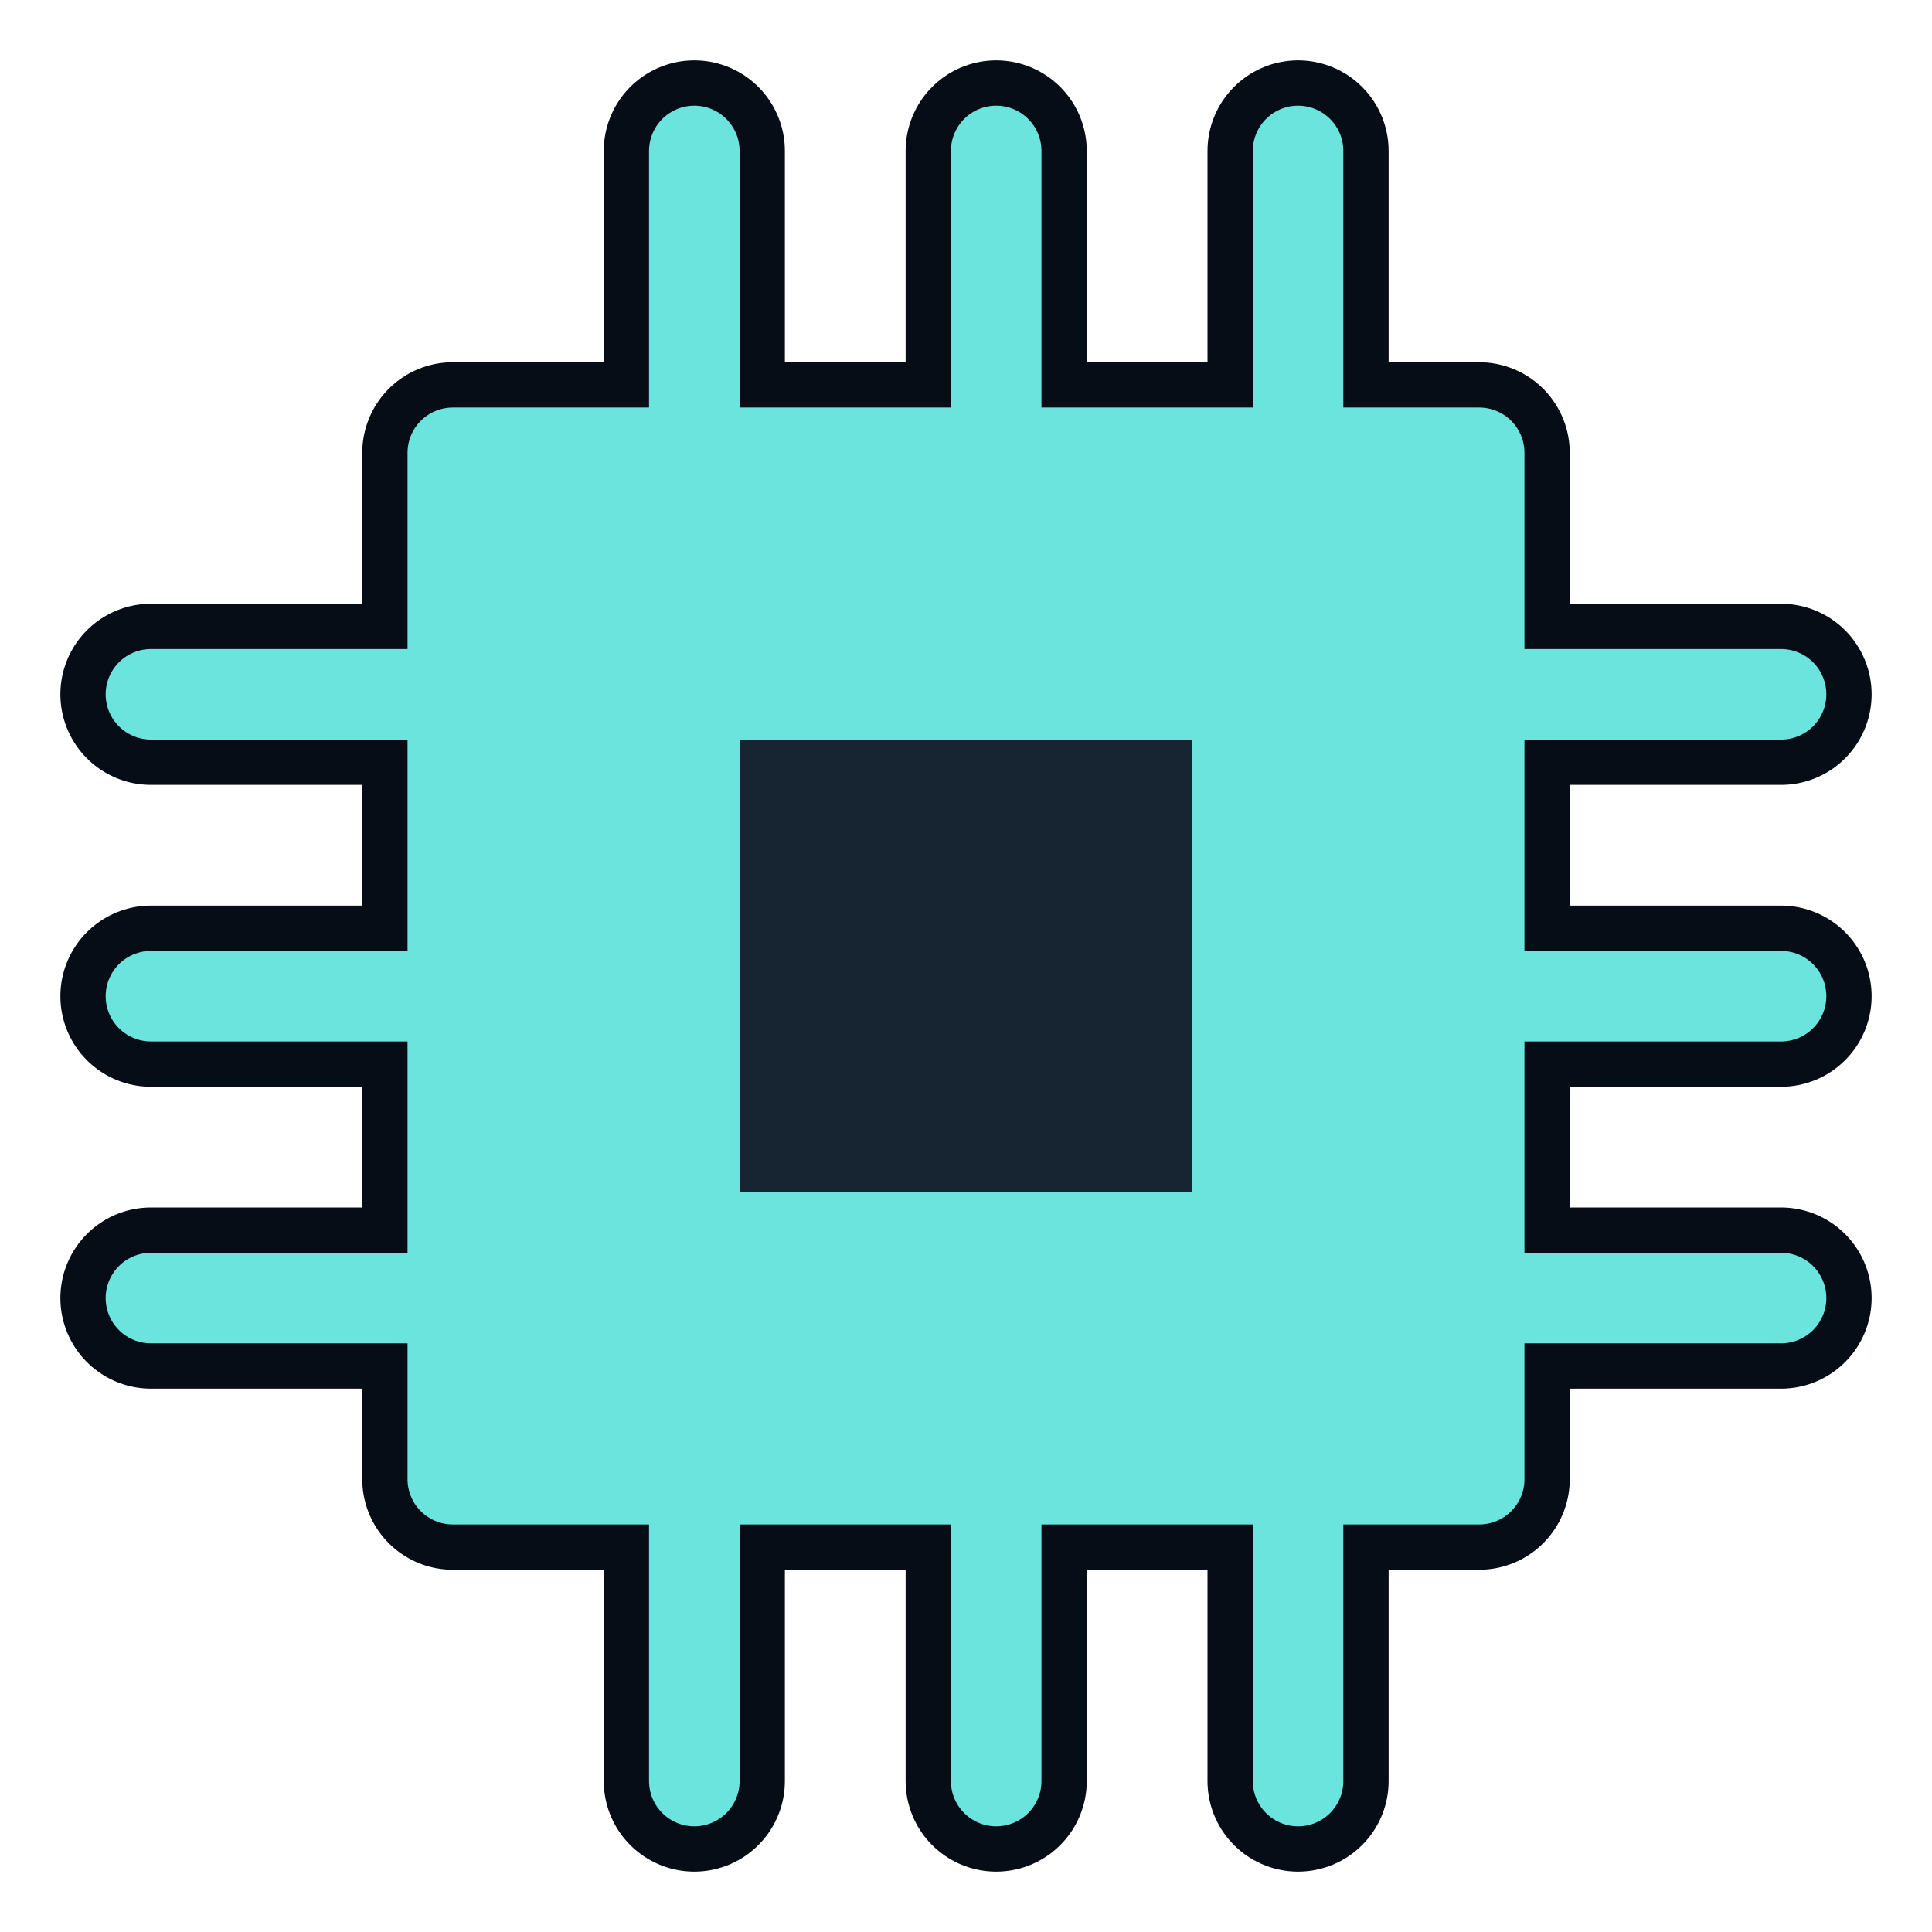
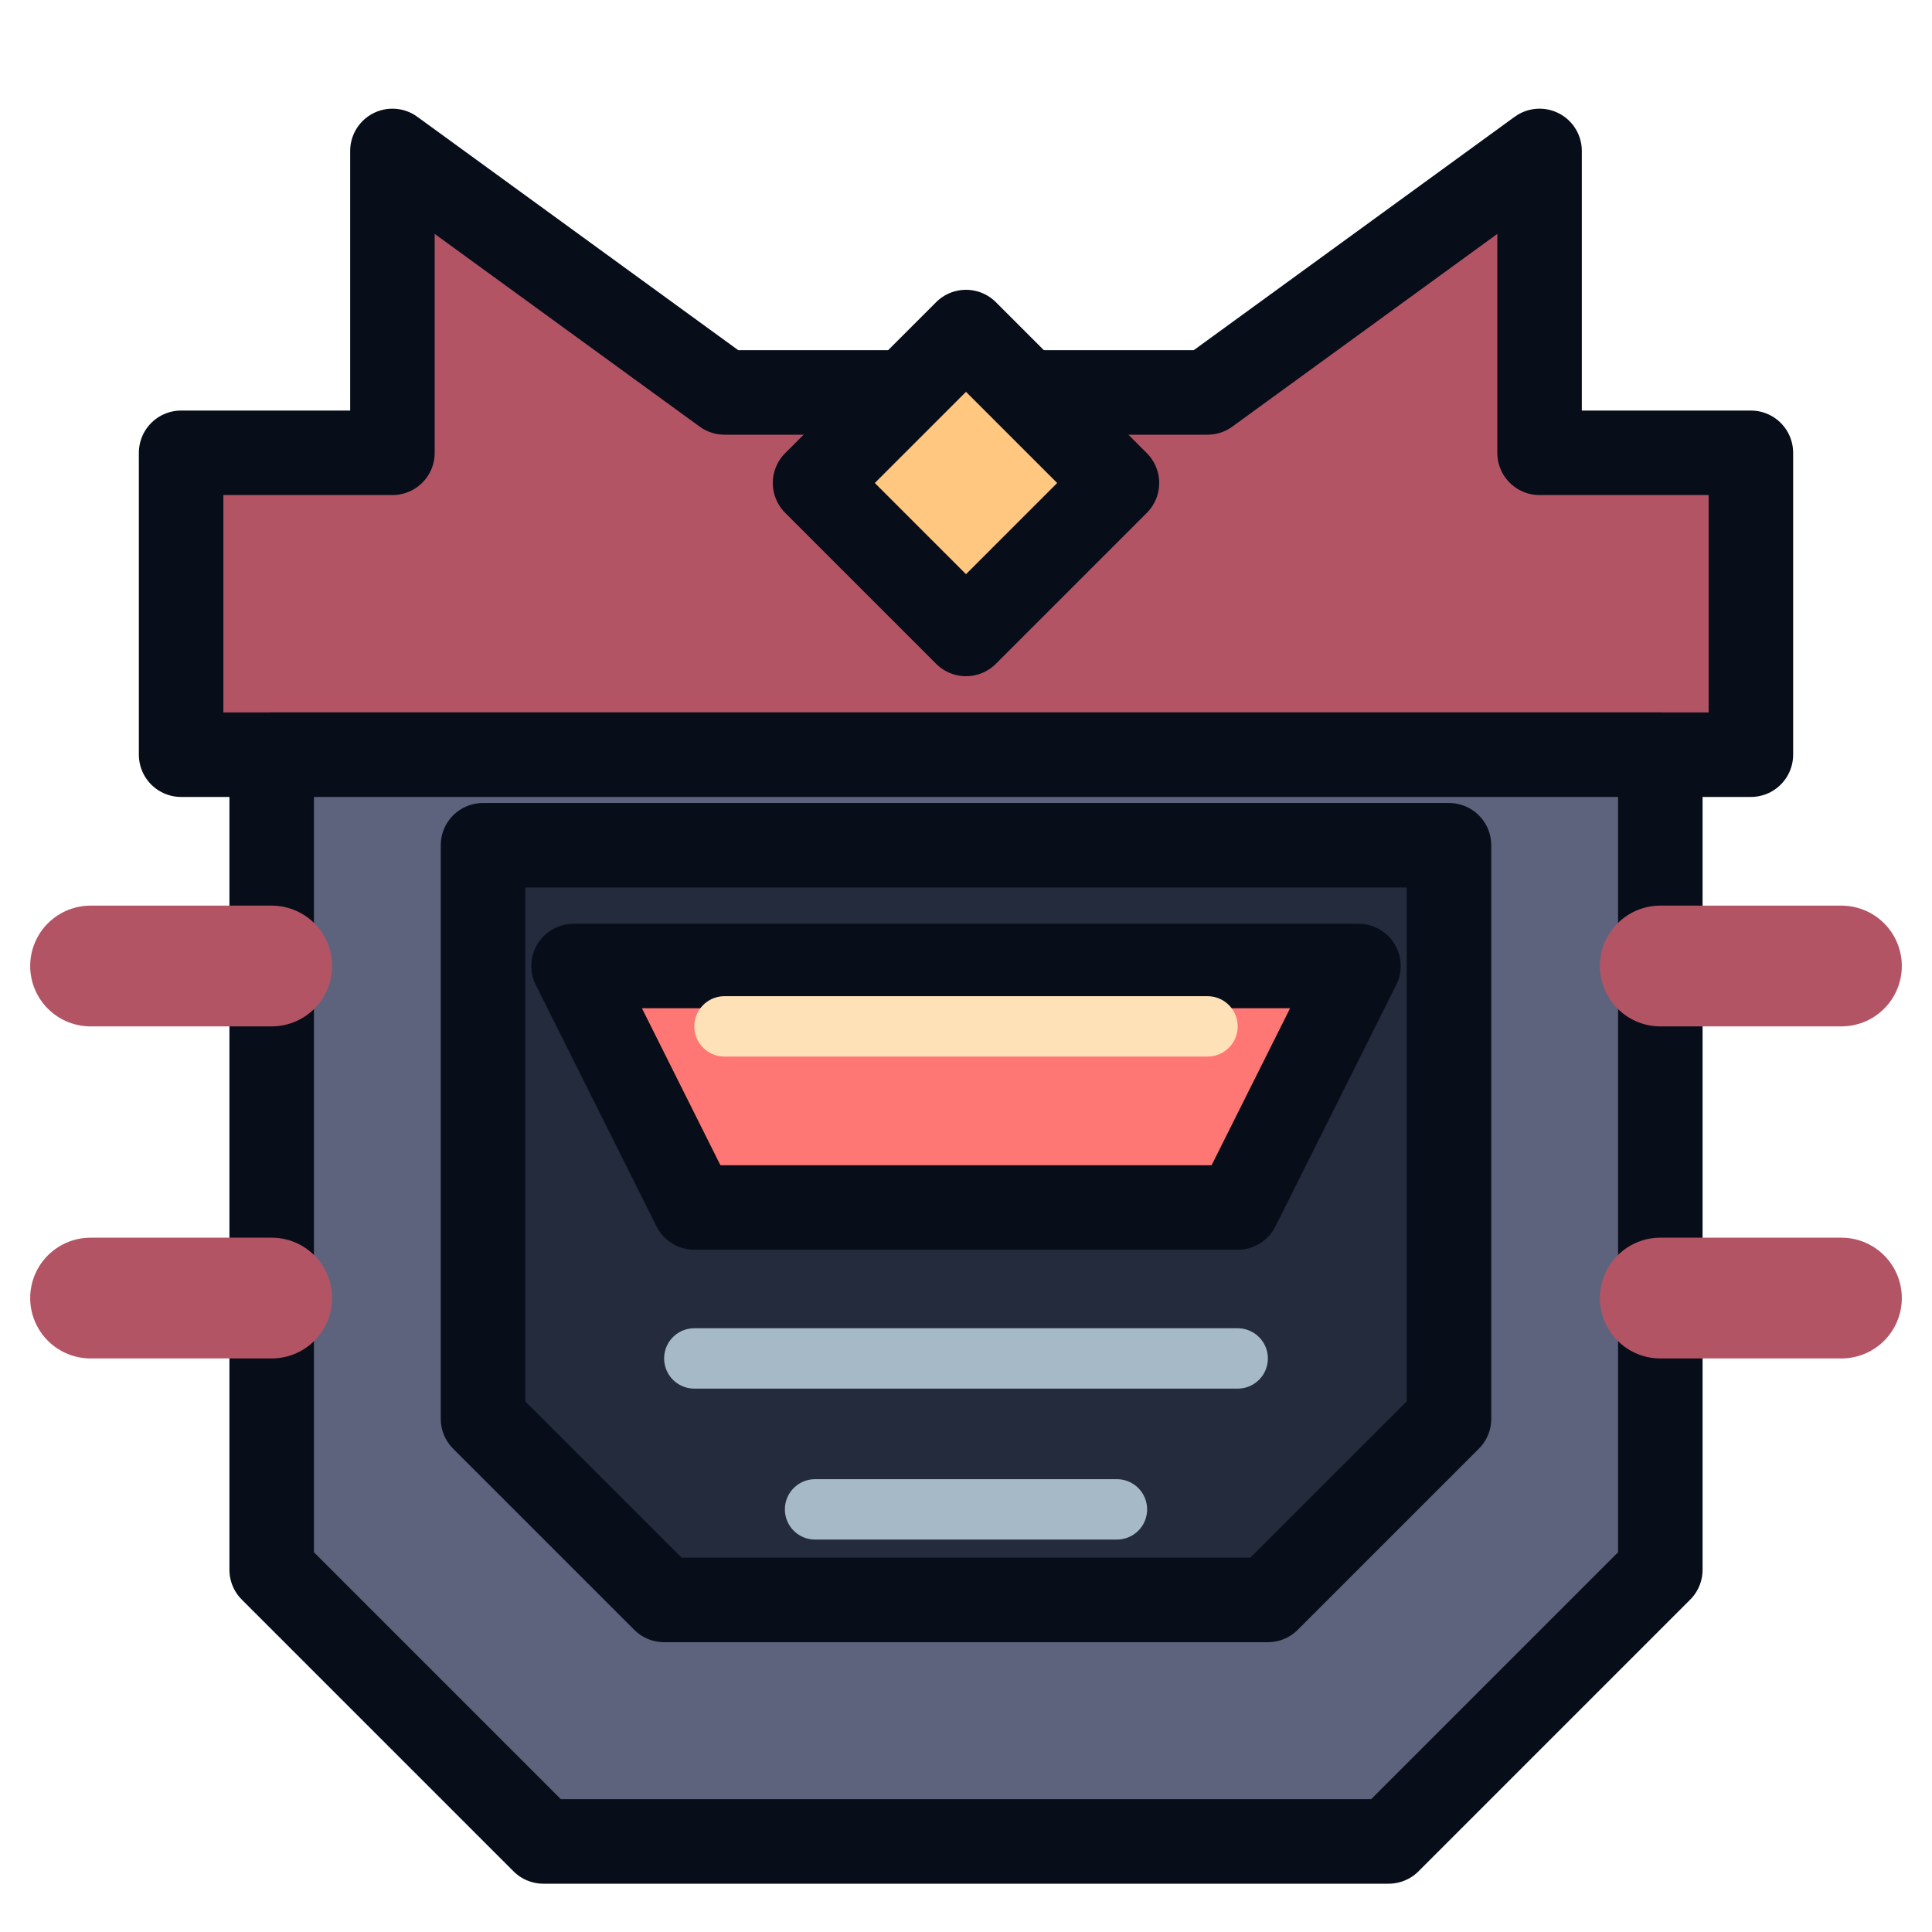
<svg xmlns="http://www.w3.org/2000/svg" width="128" height="128" viewBox="0 0 64 64">
-   <g fill="#6ae4dc" stroke="#070d16" stroke-width="6" stroke-linejoin="round" stroke-linecap="round">
-     <path d="M15 15H49V49H15Z" />
-     <path d="M23 23H41V41H23Z" fill="#172432" />
-     <path d="M23 5V15M33 5V15M43 5V15M23 49V59M33 49V59M43 49V59M5 23H15M5 33H15M5 43H15M49 23H59M49 33H59M49 43H59" fill="none" />
-   </g>
-   <g fill="#6ae4dc" stroke="#6ae4dc" stroke-width="3" stroke-linejoin="round" stroke-linecap="round">
-     <path d="M15 15H49V49H15Z" />
-     <path d="M23 23H41V41H23Z" fill="#172432" />
-     <path d="M23 5V15M33 5V15M43 5V15M23 49V59M33 49V59M43 49V59M5 23H15M5 33H15M5 43H15M49 23H59M49 33H59M49 43H59" fill="none" />
+   <g stroke="#080e19" stroke-width="2.8" stroke-linejoin="round" stroke-linecap="round">
+     <path d="M6 25V15H13V5L24 13H40L51 5V15H58V25Z" fill="#b35465" />
+     <path d="M9 25H55V52L46 61H18L9 52Z" fill="#5e637d" />
+     <path d="M16 28H48V47L42 53H22L16 47Z" fill="#232b3d" />
+     <path d="M19 32H45L41 40H23Z" fill="#ff7775" />
+     <path d="M24 34H40" stroke="#ffe1b8" stroke-width="2" />
+     <path d="M23 45H41M27 50H37" stroke="#a6b9c7" stroke-width="2" />
+     <path d="M3 32H9M3 43H9M55 32H61M55 43H61" stroke="#b35465" stroke-width="4" />
+     <path d="M27 16L32 11L37 16L32 21Z" fill="#ffc780" />
  </g>
</svg>
